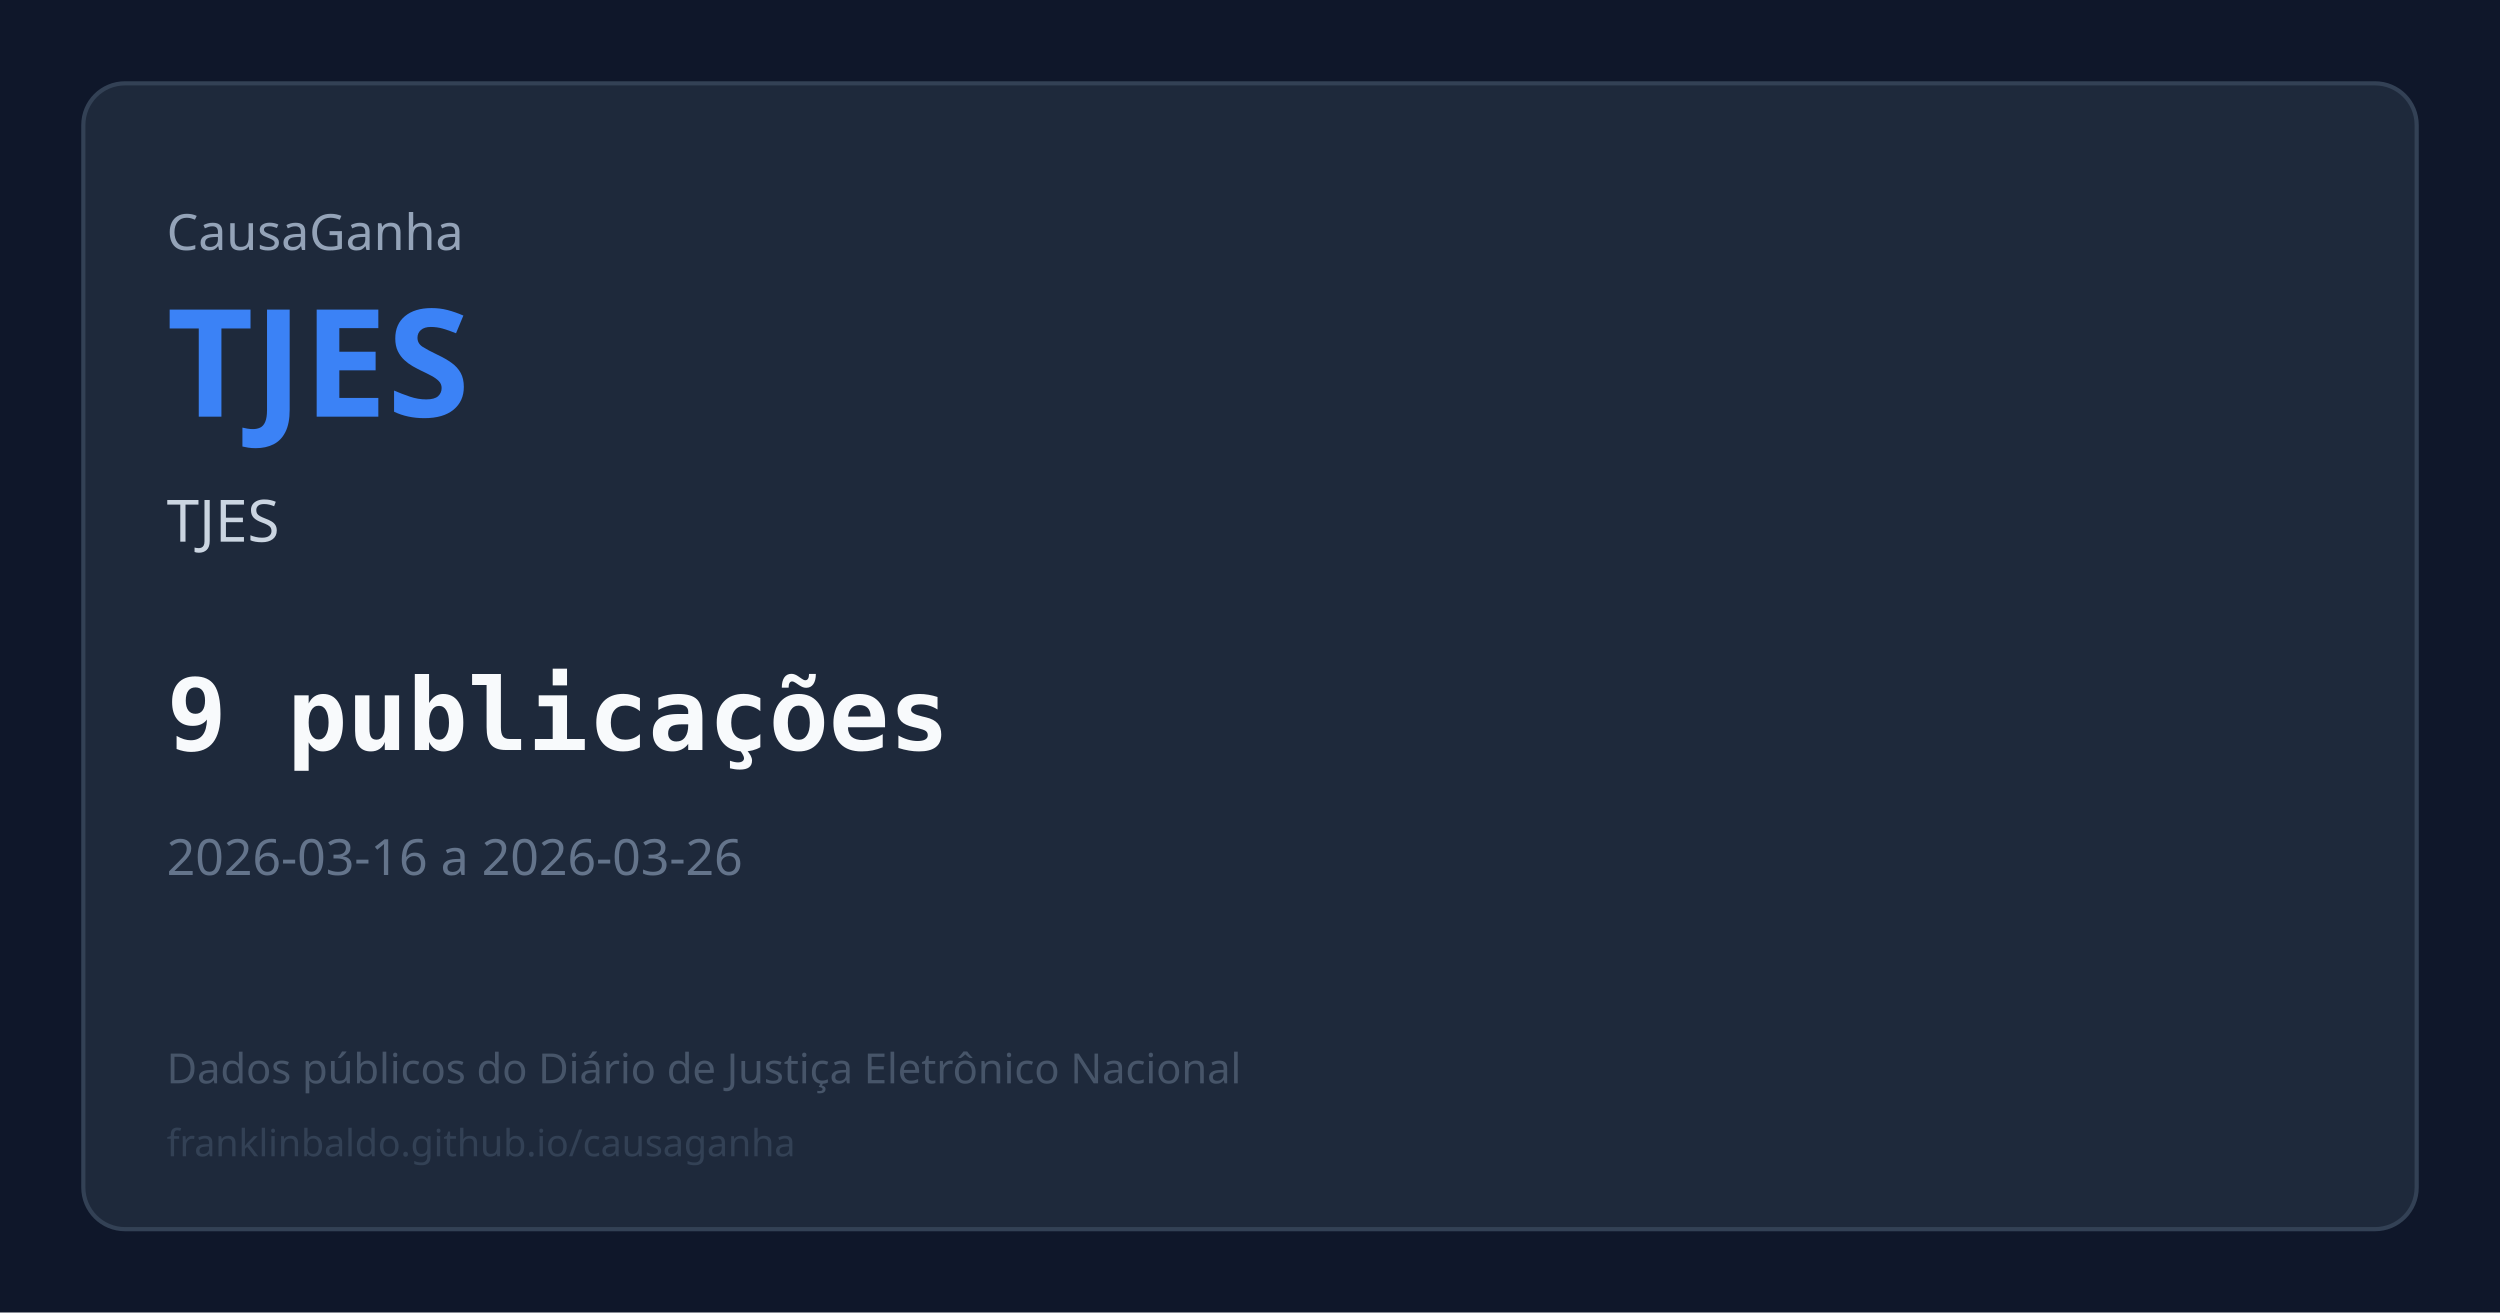
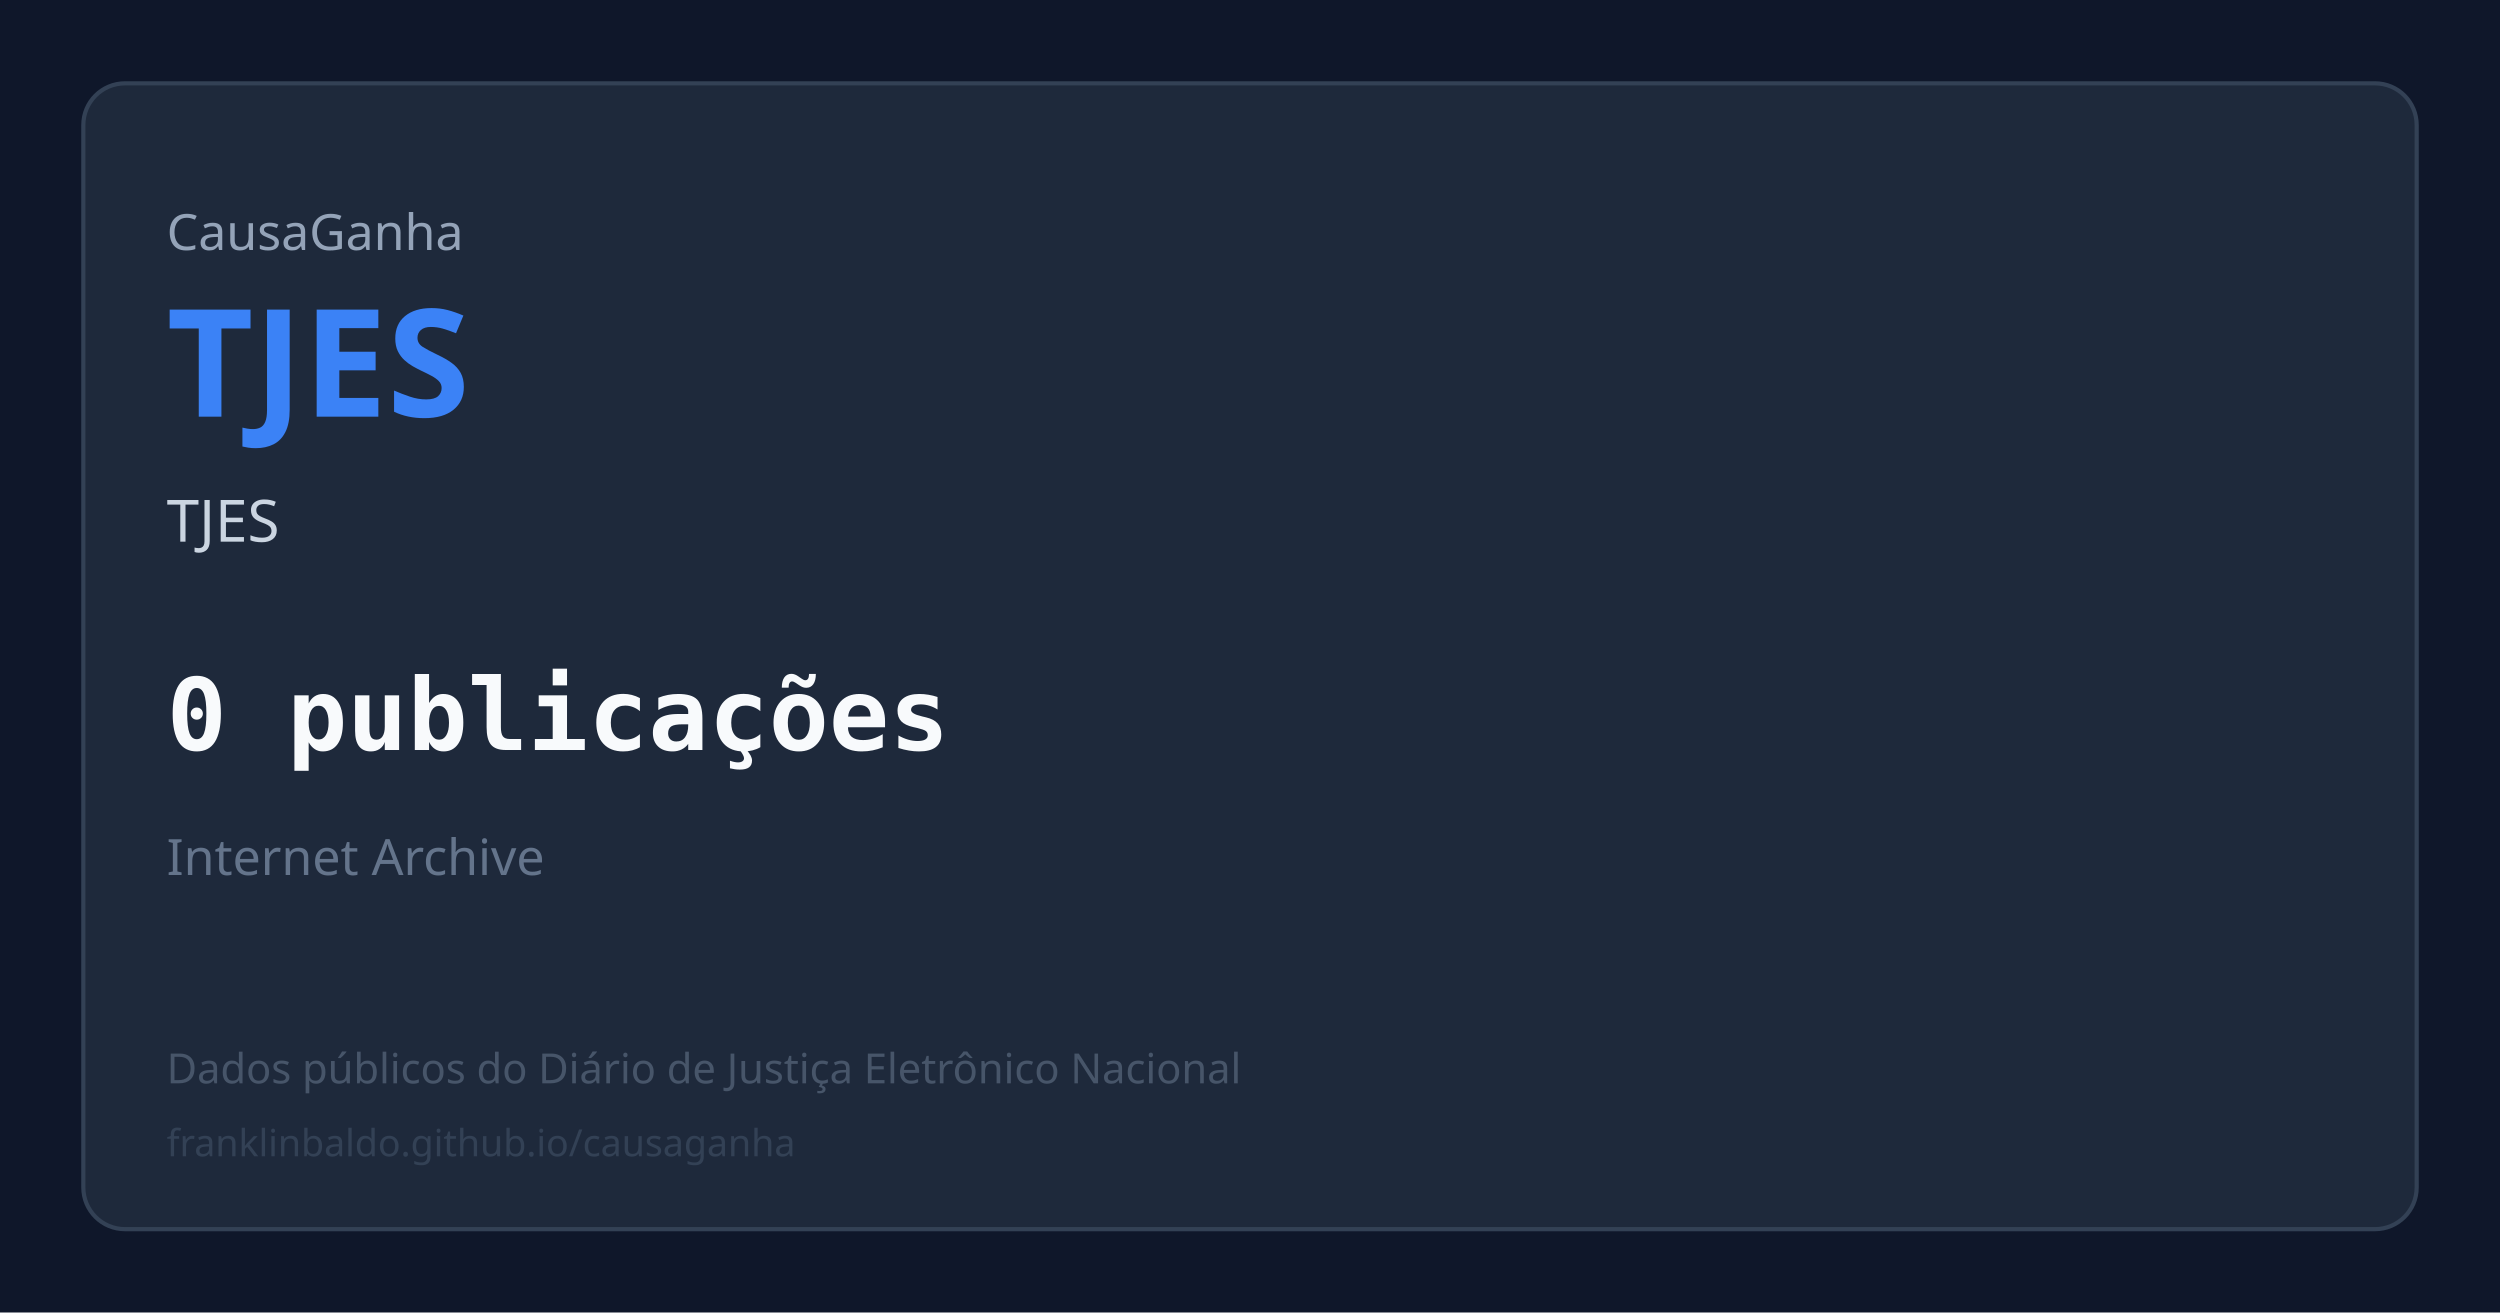
<svg xmlns="http://www.w3.org/2000/svg" width="1200" height="630">
  <rect width="1200" height="630" fill="#0f172a" />
  <rect x="40" y="40" width="1120" height="550" rx="20" fill="#1e293b" stroke="#334155" stroke-width="2" />
  <text x="80" y="120" font-family="system-ui,sans-serif" font-size="24" fill="#94a3b8">CausaGanha</text>
  <text x="80" y="200" font-family="system-ui,sans-serif" font-size="72" font-weight="bold" fill="#3b82f6">TJES</text>
  <text x="80" y="260" font-family="system-ui,sans-serif" font-size="28" fill="#cbd5e1">TJES</text>
-   <text x="80" y="360" font-family="monospace" font-size="48" font-weight="bold" fill="#f8fafc">9 publicações</text>
-   <text x="80" y="420" font-family="system-ui,sans-serif" font-size="24" fill="#64748b">2026-03-16 a 2026-03-26</text>
+   <text x="80" y="360" font-family="monospace" font-size="48" font-weight="bold" fill="#f8fafc">0 publicações</text>
+   <text x="80" y="420" font-family="system-ui,sans-serif" font-size="24" fill="#64748b">Internet Archive</text>
  <text x="80" y="520" font-family="system-ui,sans-serif" font-size="20" fill="#475569">Dados públicos do Diário de Justiça Eletrônico Nacional</text>
  <text x="80" y="555" font-family="system-ui,sans-serif" font-size="18" fill="#334155">franklinbaldo.github.io/causaganha</text>
</svg>
